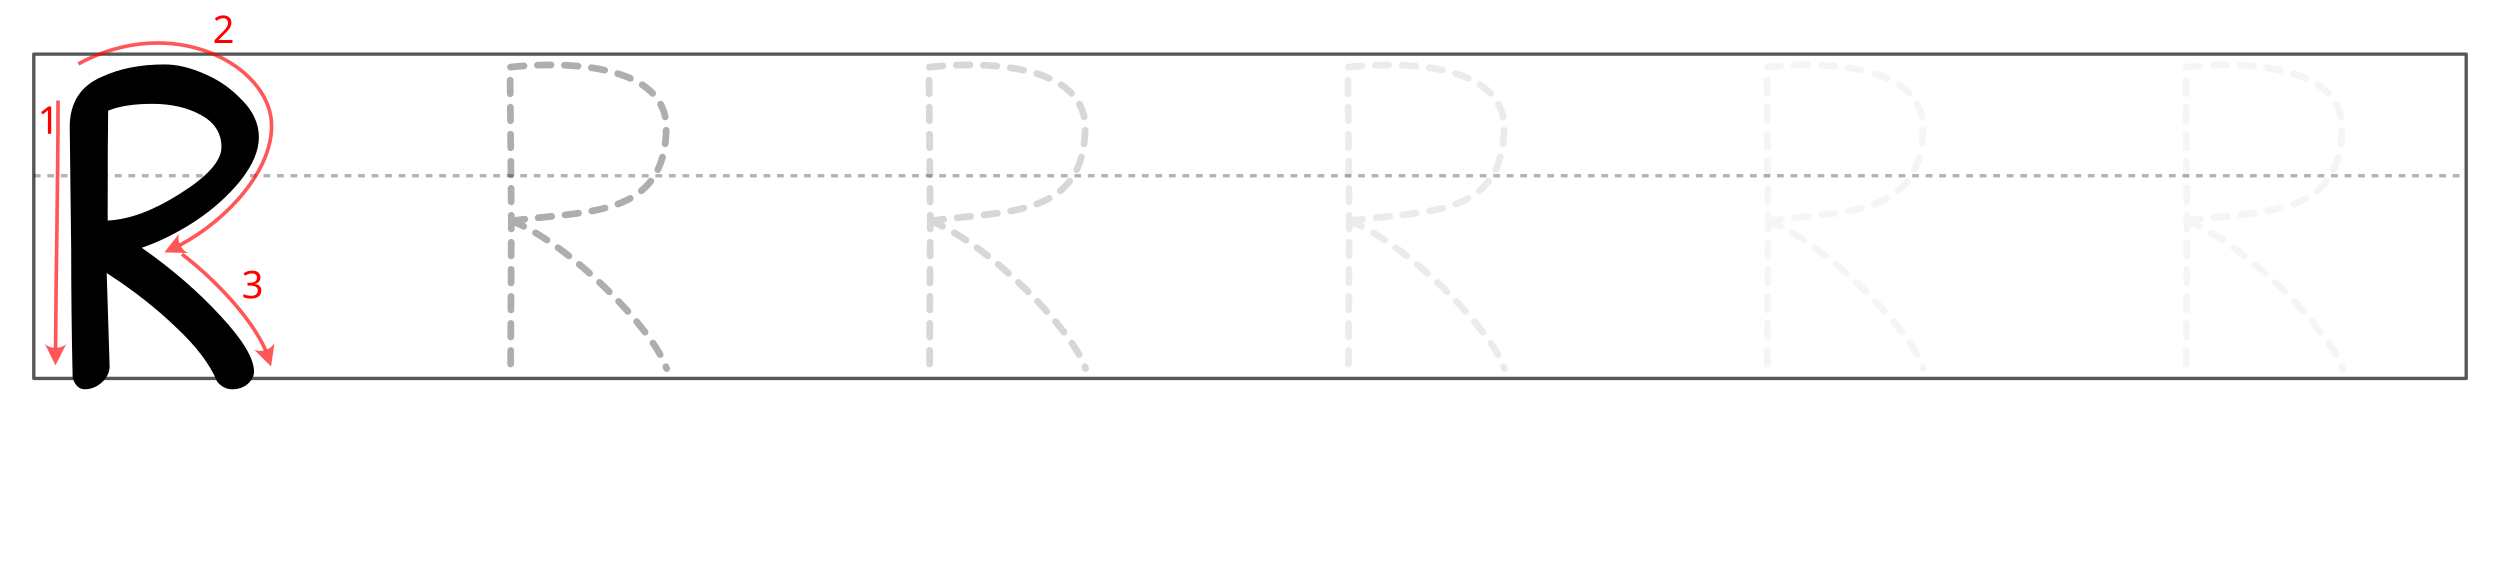
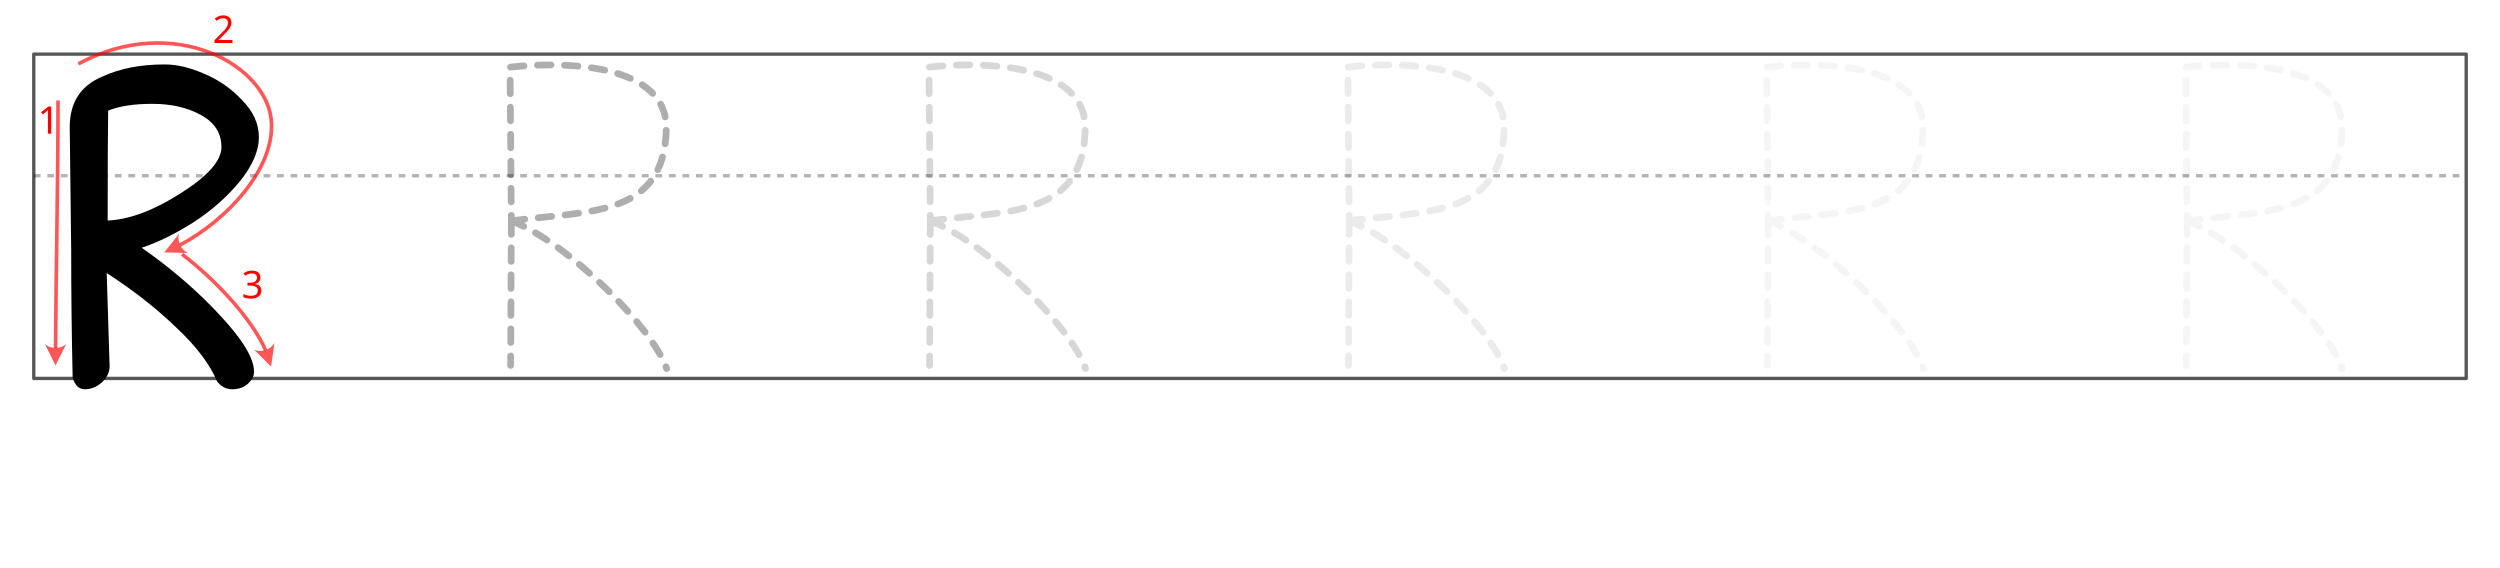
- <svg xmlns="http://www.w3.org/2000/svg" width="100%" height="100%" viewBox="0 0 185 42" version="1.1" xml:space="preserve" style="fill-rule:evenodd;clip-rule:evenodd;">
-   <g>
-     <path id="path1018-7-4" d="M2.5,13.005l180,0" style="fill:none;fill-rule:nonzero;stroke:#000;stroke-opacity:0.3;stroke-width:0.25px;stroke-dasharray:0.5,0.5;" />
-     <rect id="path4601-3" x="2.5" y="4.006" width="180" height="23.997" style="fill:none;fill-rule:nonzero;stroke:#000;stroke-opacity:0.66;stroke-width:0.25px;stroke-linecap:round;stroke-linejoin:round;" />
-     <path id="path1809-3-5-3-8" d="M37.84,16.341c4.309,1.673 10.526,8.031 11.491,10.934m-11.491,-10.934c5.749,-0.764 11.372,-0.227 11.466,-6.88c-0.021,-5.121 -8.604,-4.839 -11.564,-4.49l0.098,11.37l-0.052,10.702" style="fill:none;fill-rule:nonzero;stroke:#000;stroke-opacity:0.32;stroke-width:0.5px;stroke-linecap:round;stroke-linejoin:round;stroke-dasharray:1,1;" />
-     <path id="path1809-3-5-3-6-7" d="M68.84,16.341c4.309,1.673 10.526,8.031 11.491,10.934m-11.491,-10.934c5.749,-0.764 11.372,-0.227 11.466,-6.88c-0.021,-5.121 -8.604,-4.839 -11.564,-4.49l0.098,11.37l-0.052,10.702" style="fill:none;fill-rule:nonzero;stroke:#000;stroke-opacity:0.16;stroke-width:0.5px;stroke-linecap:round;stroke-linejoin:round;stroke-dasharray:1,1;" />
-     <path id="path1809-3-5-3-6-2-9" d="M99.84,16.341c4.309,1.673 10.526,8.031 11.491,10.934m-11.491,-10.934c5.749,-0.764 11.372,-0.227 11.466,-6.88c-0.021,-5.121 -8.604,-4.839 -11.564,-4.49l0.098,11.37l-0.052,10.702" style="fill:none;fill-rule:nonzero;stroke:#000;stroke-opacity:0.08;stroke-width:0.5px;stroke-linecap:round;stroke-linejoin:round;stroke-dasharray:1,1;" />
-     <path id="path1809-3-5-3-6-2-6-2" d="M130.84,16.341c4.309,1.673 10.526,8.031 11.491,10.934m-11.491,-10.934c5.749,-0.764 11.372,-0.227 11.466,-6.88c-0.021,-5.121 -8.604,-4.839 -11.564,-4.49l0.098,11.37l-0.052,10.702" style="fill:none;fill-rule:nonzero;stroke:#000;stroke-opacity:0.04;stroke-width:0.5px;stroke-linecap:round;stroke-linejoin:round;stroke-dasharray:1,1;" />
-     <path id="path1809-3-5-3-6-2-6-1-0" d="M161.84,16.341c4.309,1.673 10.526,8.031 11.491,10.934m-11.491,-10.934c5.749,-0.764 11.372,-0.227 11.466,-6.88c-0.021,-5.121 -8.604,-4.839 -11.564,-4.49l0.098,11.37l-0.052,10.702" style="fill:none;fill-rule:nonzero;stroke:#000;stroke-opacity:0.04;stroke-width:0.5px;stroke-linecap:round;stroke-linejoin:round;stroke-dasharray:1,1;" />
-     <g>
-       <path id="text833" d="M8.111,27.115c0,0.432 -0.192,0.828 -0.576,1.187c-0.384,0.336 -0.804,0.504 -1.259,0.504c-0.432,0 -0.732,-0.288 -0.9,-0.864c-0.072,-3.167 -0.108,-6.321 -0.108,-9.464l-0.108,-9.068c0,-1.823 0.804,-3.071 2.411,-3.742c1.295,-0.6 2.831,-0.9 4.606,-0.9c0.912,0 1.883,0.228 2.915,0.684c1.056,0.432 1.991,1.079 2.807,1.943c0.84,0.84 1.259,1.763 1.259,2.771c0,0.984 -0.456,2.051 -1.367,3.203c-0.912,1.127 -2.039,2.135 -3.382,3.023c-1.343,0.864 -2.651,1.511 -3.922,1.943c2.231,1.559 4.174,3.238 5.829,5.038c1.655,1.775 2.483,3.155 2.483,4.138c0,0.312 -0.156,0.612 -0.468,0.9c-0.312,0.264 -0.696,0.396 -1.151,0.396c-0.432,0 -0.804,-0.192 -1.115,-0.576c-0.528,-1.271 -1.535,-2.603 -3.023,-3.994c-1.463,-1.415 -3.179,-2.759 -5.146,-4.03l0.216,6.909Zm-0.144,-10.795c1.607,-0.072 3.406,-0.744 5.397,-2.015c2.015,-1.271 3.023,-2.411 3.023,-3.418c0,-1.032 -0.504,-1.823 -1.511,-2.375c-1.008,-0.552 -2.207,-0.828 -3.598,-0.828c-1.367,0 -2.459,0.168 -3.274,0.504c-0.024,1.223 -0.036,3.934 -0.036,8.132l-0,0Z" style="fill-rule:nonzero;" />
-       <path id="path1883" d="M4.907,25.451l-0.801,1.587l-0.789,-1.593c0.396,0.399 1.191,0.402 1.59,0.006Z" style="fill:#f00;fill-opacity:0.66;fill-rule:nonzero;" />
-       <path d="M4.294,7.441c0.003,5.956 -0.152,12.571 -0.183,18.324" style="fill:none;fill-rule:nonzero;stroke:#f00;stroke-opacity:0.66;stroke-width:0.27px;" />
-       <path id="text1155" d="M3.788,9.894l-0.243,0l0,-1.408c0,-0.081 0.001,-0.146 0.003,-0.195c0.002,-0.049 0.005,-0.1 0.008,-0.152c-0.03,0.03 -0.057,0.056 -0.082,0.076c-0.024,0.021 -0.056,0.047 -0.093,0.079l-0.214,0.175l-0.13,-0.167l0.545,-0.423l0.206,0l-0,2.015Z" style="fill:#f00;fill-rule:nonzero;" />
-       <path id="path1883-0" d="M20.313,25.368l-0.255,1.759l-1.255,-1.259c0.502,0.252 1.257,0.002 1.509,-0.5Z" style="fill:#f00;fill-opacity:0.66;fill-rule:nonzero;" />
-       <path d="M13.471,18.813c2.353,1.794 5.101,4.656 6.188,7.107" style="fill:none;fill-rule:nonzero;stroke:#f00;stroke-opacity:0.66;stroke-width:0.27px;" />
-       <path id="text1155-2" d="M17.204,3.18l-1.332,0l0,-0.206l0.528,-0.533c0.102,-0.102 0.187,-0.192 0.257,-0.271c0.07,-0.079 0.122,-0.156 0.158,-0.231c0.036,-0.077 0.054,-0.161 0.054,-0.251c0,-0.111 -0.033,-0.195 -0.099,-0.251c-0.066,-0.058 -0.151,-0.087 -0.257,-0.087c-0.098,0 -0.184,0.017 -0.26,0.051c-0.073,0.034 -0.149,0.081 -0.226,0.141l-0.133,-0.167c0.079,-0.066 0.169,-0.121 0.271,-0.167c0.103,-0.047 0.219,-0.071 0.347,-0.071c0.188,0 0.337,0.048 0.446,0.144c0.109,0.094 0.164,0.225 0.164,0.392c0,0.105 -0.022,0.204 -0.065,0.296c-0.043,0.092 -0.103,0.183 -0.181,0.274c-0.077,0.088 -0.167,0.183 -0.271,0.285l-0.421,0.415l0,0.011l1.019,0l0,0.226Z" style="fill:#f00;fill-rule:nonzero;" />
-       <path id="path1883-1-3" d="M13.936,18.721l-1.777,-0.044l1.101,-1.395c-0.191,0.529 0.147,1.248 0.676,1.439Z" style="fill:#f00;fill-opacity:0.66;fill-rule:nonzero;" />
-       <path d="M5.798,4.727c7.059,-3.812 14.056,0.112 14.291,4.333c0.192,3.448 -3.26,7.212 -6.778,9.077" style="fill:none;fill-rule:nonzero;stroke:#f00;stroke-opacity:0.66;stroke-width:0.27px;" />
-       <path id="text1155-2-6" d="M19.274,20.525c0,0.135 -0.038,0.244 -0.113,0.325c-0.075,0.079 -0.177,0.132 -0.305,0.158l0,0.011c0.162,0.019 0.282,0.07 0.361,0.152c0.079,0.083 0.119,0.191 0.119,0.325c0,0.117 -0.027,0.221 -0.082,0.313c-0.055,0.09 -0.139,0.161 -0.254,0.212c-0.113,0.051 -0.259,0.076 -0.437,0.076c-0.105,0 -0.203,-0.008 -0.294,-0.025c-0.09,-0.015 -0.177,-0.043 -0.26,-0.085l0,-0.231c0.085,0.041 0.176,0.074 0.274,0.099c0.098,0.023 0.192,0.034 0.282,0.034c0.181,0 0.31,-0.035 0.389,-0.104c0.081,-0.071 0.121,-0.169 0.121,-0.294c0,-0.126 -0.05,-0.216 -0.15,-0.271c-0.098,-0.056 -0.236,-0.085 -0.415,-0.085l-0.195,0l0,-0.212l0.198,0c0.166,0 0.291,-0.035 0.375,-0.104c0.087,-0.07 0.13,-0.162 0.13,-0.277c0,-0.098 -0.033,-0.173 -0.099,-0.226c-0.066,-0.055 -0.155,-0.082 -0.268,-0.082c-0.109,0 -0.202,0.016 -0.279,0.048c-0.077,0.032 -0.153,0.072 -0.229,0.121l-0.124,-0.169c0.071,-0.056 0.16,-0.105 0.265,-0.147c0.107,-0.041 0.229,-0.062 0.364,-0.062c0.211,0 0.367,0.047 0.468,0.141c0.103,0.094 0.155,0.214 0.155,0.358l-0,-0Z" style="fill:#f00;fill-rule:nonzero;" />
-     </g>
-   </g>
+ <svg xmlns="http://www.w3.org/2000/svg" xml:space="preserve" style="fill-rule:evenodd;clip-rule:evenodd" viewBox="0 0 185 42">
+   <path d="M2.5 13.005h180" style="fill:none;fill-rule:nonzero;stroke:#000;stroke-opacity:.3;stroke-width:.25px;stroke-dasharray:.5,.5" />
+   <path d="M2.5 4.006h180v23.997H2.5z" style="fill:none;fill-rule:nonzero;stroke:#000;stroke-opacity:.66;stroke-width:.25px;stroke-linecap:round;stroke-linejoin:round" />
+   <path d="M37.84 16.341c4.309 1.673 10.526 8.031 11.491 10.934M37.84 16.341c5.749-.764 11.372-.227 11.466-6.88-.021-5.121-8.604-4.839-11.564-4.49zl-.052 10.702" style="fill:none;fill-rule:nonzero;stroke:#000;stroke-opacity:.32;stroke-width:.5px;stroke-linecap:round;stroke-linejoin:round;stroke-dasharray:1,1" />
+   <path d="M68.84 16.341c4.309 1.673 10.526 8.031 11.491 10.934M68.84 16.341c5.749-.764 11.372-.227 11.466-6.88-.021-5.121-8.604-4.839-11.564-4.49zl-.052 10.702" style="fill:none;fill-rule:nonzero;stroke:#000;stroke-opacity:.16;stroke-width:.5px;stroke-linecap:round;stroke-linejoin:round;stroke-dasharray:1,1" />
+   <path d="M99.84 16.341c4.309 1.673 10.526 8.031 11.491 10.934M99.84 16.341c5.749-.764 11.372-.227 11.466-6.88-.021-5.121-8.604-4.839-11.564-4.49zl-.052 10.702" style="fill:none;fill-rule:nonzero;stroke:#000;stroke-opacity:.08;stroke-width:.5px;stroke-linecap:round;stroke-linejoin:round;stroke-dasharray:1,1" />
+   <path d="M130.84 16.341c4.309 1.673 10.526 8.031 11.491 10.934M130.84 16.341c5.749-.764 11.372-.227 11.466-6.88-.021-5.121-8.604-4.839-11.564-4.49zl-.052 10.702M161.84 16.341c4.309 1.673 10.526 8.031 11.491 10.934M161.84 16.341c5.749-.764 11.372-.227 11.466-6.88-.021-5.121-8.604-4.839-11.564-4.49zl-.052 10.702" style="fill:none;fill-rule:nonzero;stroke:#000;stroke-opacity:.04;stroke-width:.5px;stroke-linecap:round;stroke-linejoin:round;stroke-dasharray:1,1" />
+   <path d="M8.111 27.115q0 .648-.576 1.187-.576.504-1.259.504-.648 0-.9-.864a416 416 0 0 1-.108-9.464L5.16 9.41q0-2.735 2.411-3.742 1.943-.9 4.606-.9 1.368 0 2.915.684a8 8 0 0 1 2.807 1.943q1.26 1.26 1.259 2.771 0 1.476-1.367 3.203-1.368 1.69-3.382 3.023-2.015 1.296-3.922 1.943 3.347 2.338 5.829 5.038 2.483 2.663 2.483 4.138 0 .468-.468.9-.468.396-1.151.396-.648 0-1.115-.576-.791-1.907-3.023-3.994-2.195-2.123-5.146-4.03l.216 6.909ZM7.967 16.32q2.41-.108 5.397-2.015 3.023-1.907 3.023-3.418 0-1.547-1.511-2.375-1.512-.828-3.598-.828-2.051 0-3.274.504-.036 1.835-.036 8.132Z" style="fill-rule:nonzero" />
+   <path d="m4.907 25.451-.801 1.587-.789-1.593c.396.399 1.191.402 1.59.006" style="fill:red;fill-opacity:.66;fill-rule:nonzero" />
+   <path d="M4.294 7.441c.003 5.956-.152 12.571-.183 18.324" style="fill:none;fill-rule:nonzero;stroke:red;stroke-opacity:.66;stroke-width:.27px" />
+   <path d="M3.788 9.894h-.243V8.486q0-.122.003-.195l.008-.152q-.045.045-.082.076l-.093.079-.214.175-.13-.167.545-.423h.206z" style="fill:red;fill-rule:nonzero" />
+   <path d="m20.313 25.368-.255 1.759-1.255-1.259c.502.252 1.257.002 1.509-.5Z" style="fill:red;fill-opacity:.66;fill-rule:nonzero" />
+   <path d="M13.471 18.813c2.353 1.794 5.101 4.656 6.188 7.107" style="fill:none;fill-rule:nonzero;stroke:red;stroke-opacity:.66;stroke-width:.27px" />
+   <path d="M17.204 3.18h-1.332v-.206l.528-.533q.153-.153.257-.271t.158-.231a.6.6 0 0 0 .054-.251q0-.167-.099-.251a.37.37 0 0 0-.257-.087.6.6 0 0 0-.26.051 1.2 1.2 0 0 0-.226.141l-.133-.167q.118-.099.271-.167a.8.8 0 0 1 .347-.071q.282 0 .446.144a.49.49 0 0 1 .164.392.7.7 0 0 1-.065.296 1.2 1.2 0 0 1-.181.274 5 5 0 0 1-.271.285l-.421.415v.011h1.019v.226Z" style="fill:red;fill-rule:nonzero" />
+   <path d="m13.936 18.721-1.777-.044 1.101-1.395c-.191.529.147 1.248.676 1.439" style="fill:red;fill-opacity:.66;fill-rule:nonzero" />
+   <path d="M5.798 4.727c7.059-3.812 14.056.112 14.291 4.333.192 3.448-3.26 7.212-6.778 9.077" style="fill:none;fill-rule:nonzero;stroke:red;stroke-opacity:.66;stroke-width:.27px" />
+   <path d="M19.274 20.525a.46.46 0 0 1-.113.325.56.56 0 0 1-.305.158v.011q.243.029.361.152a.45.45 0 0 1 .119.325.6.6 0 0 1-.082.313.55.55 0 0 1-.254.212 1.1 1.1 0 0 1-.437.076q-.158 0-.294-.025a.9.9 0 0 1-.26-.085v-.231q.127.061.274.099.147.034.282.034.271 0 .389-.104a.37.37 0 0 0 .121-.294q0-.189-.15-.271a.84.84 0 0 0-.415-.085h-.195v-.212h.198q.249 0 .375-.104a.34.34 0 0 0 .13-.277.27.27 0 0 0-.099-.226.4.4 0 0 0-.268-.082.7.7 0 0 0-.279.048 1.5 1.5 0 0 0-.229.121l-.124-.169q.107-.084.265-.147.161-.062.364-.062.317 0 .468.141a.47.47 0 0 1 .155.358Z" style="fill:red;fill-rule:nonzero" />
</svg>
